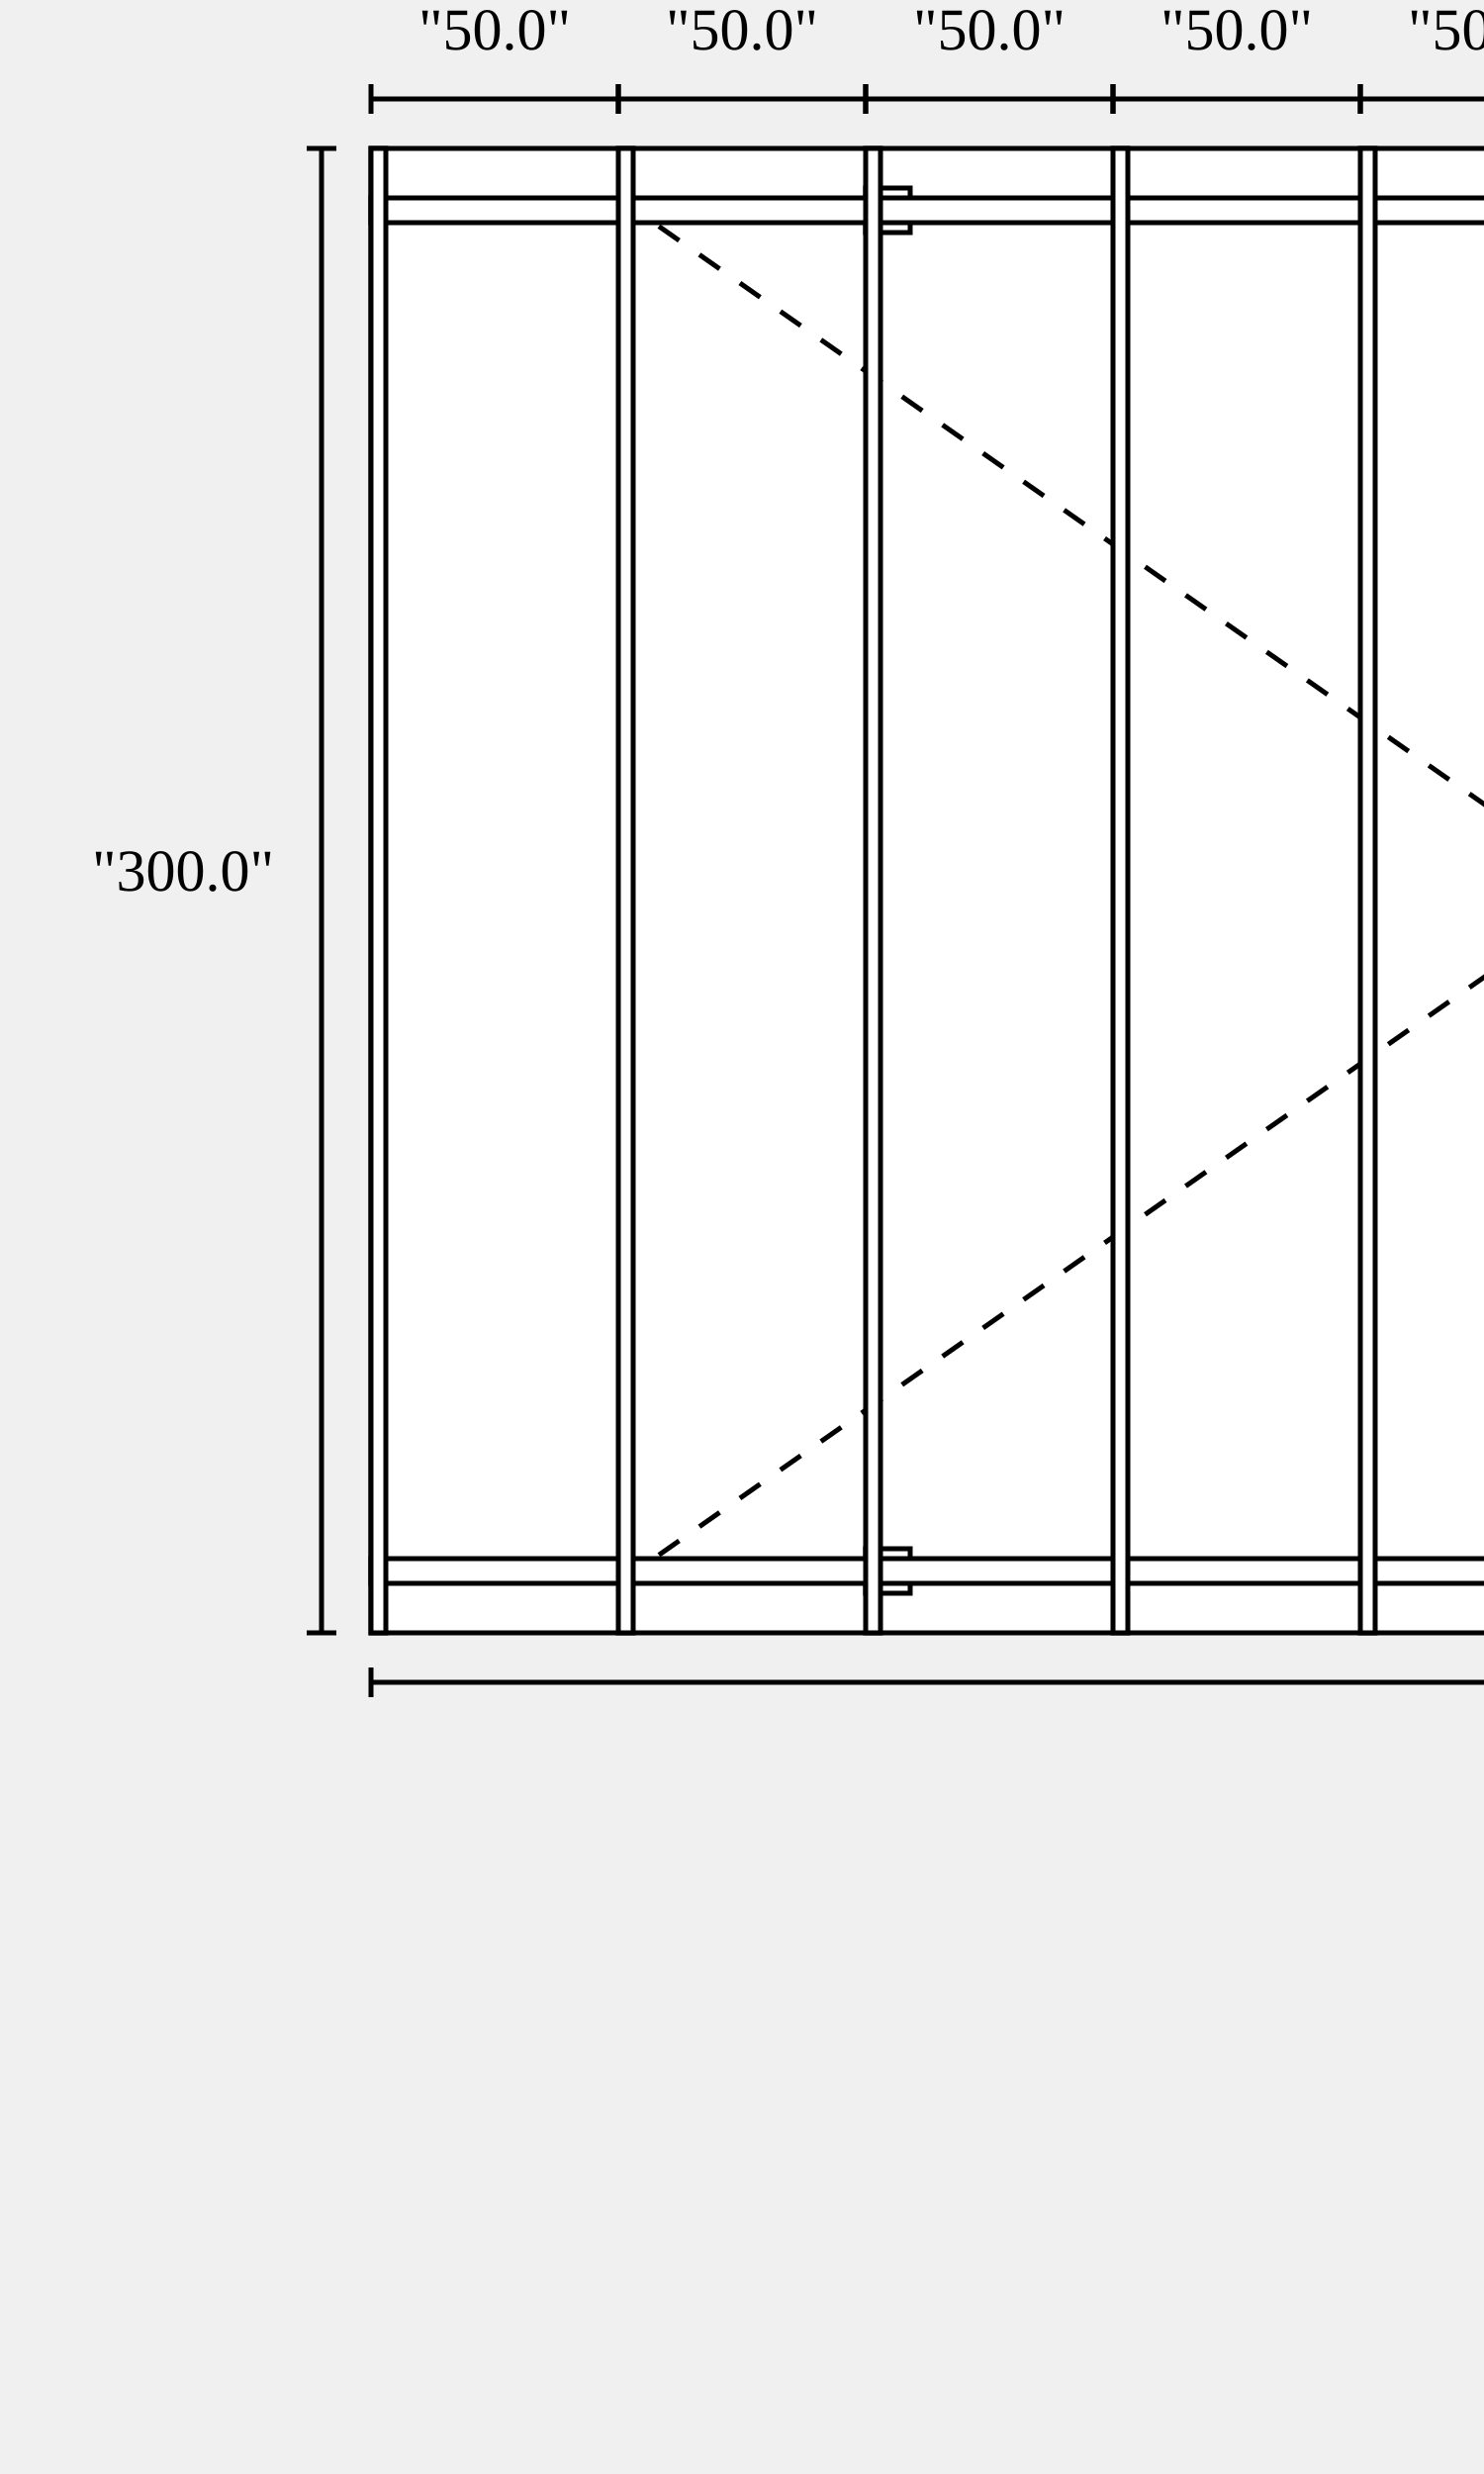
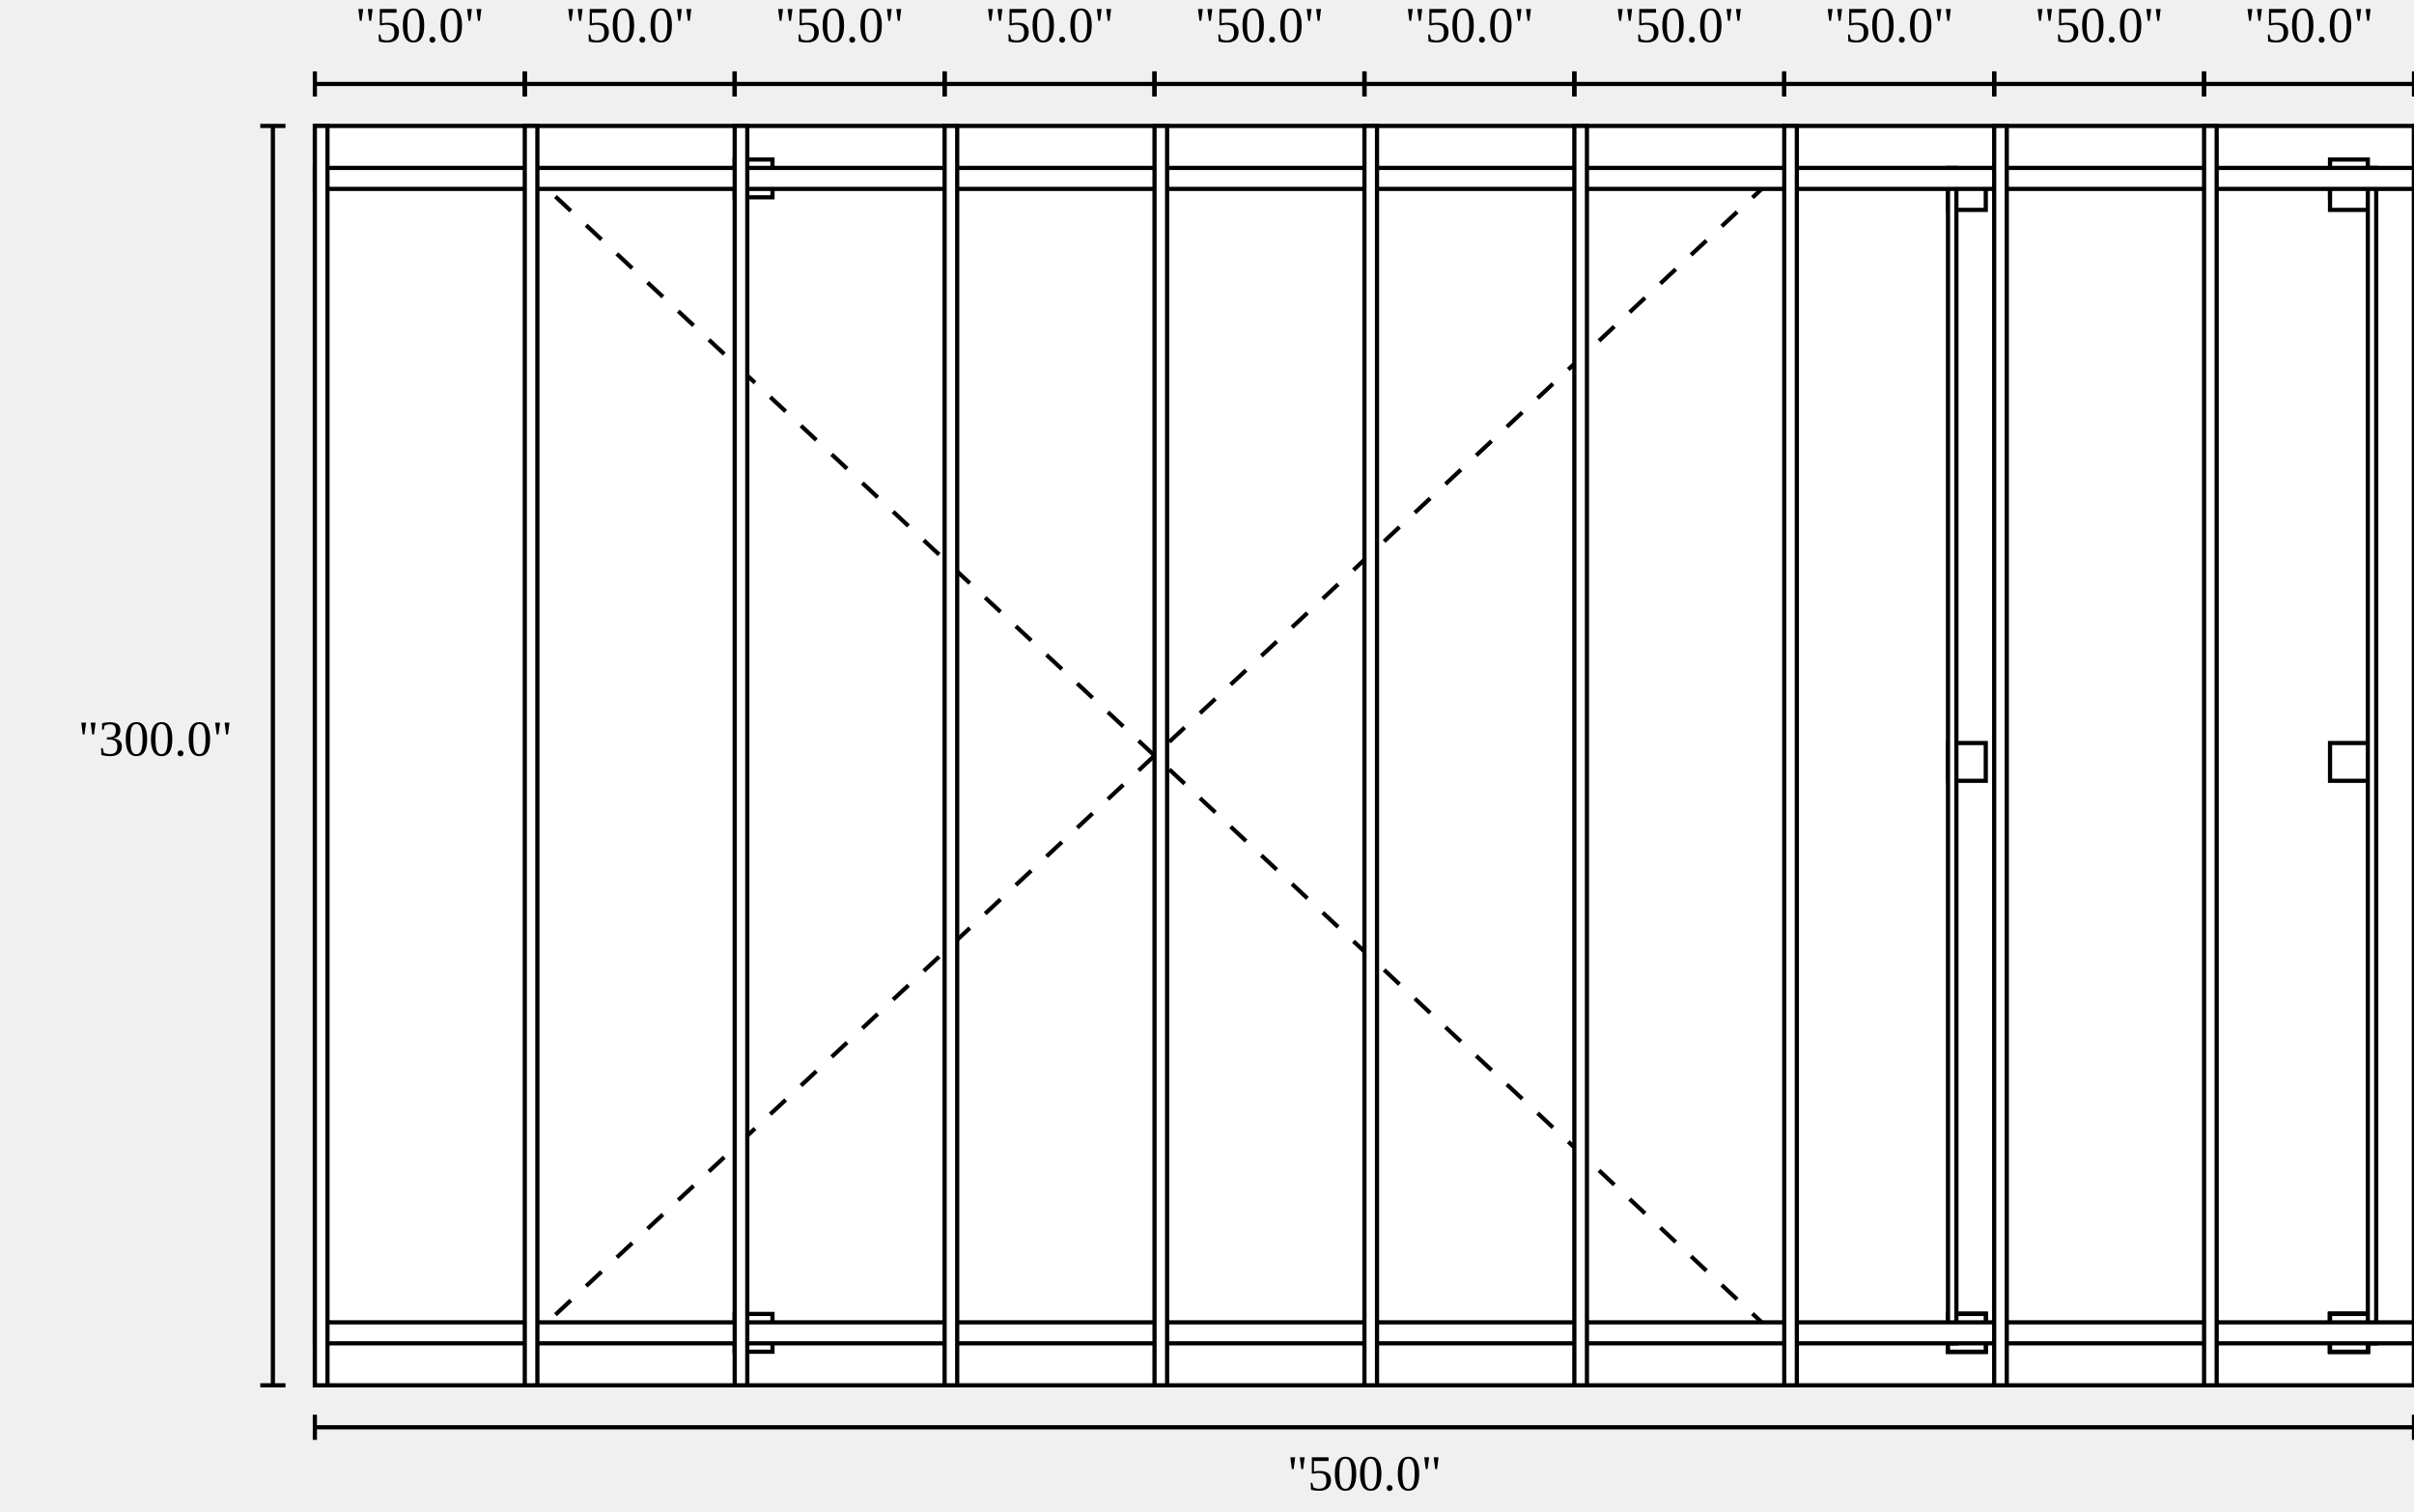
- <svg height="500%" width="300%" viewBox="0 0 300 500" x="0" y="0" preserveAspectRatio="xMinYMin">
+ <svg xmlns="http://www.w3.org/2000/svg" height="360" width="575" viewBox="0 0 575 360" x="0" y="0" preserveAspectRatio="xMinYMin">
  <rect x="75" y="30" height="300" width="500" style="stroke:#000000; fill: #ffffff" />
  <rect x="175" y="38" height="9" width="9" style="stroke:#000000; fill: #ffffff" />
  <rect x="175" y="313" height="9" width="9" style="stroke:#000000; fill: #ffffff" />
  <rect x="555" y="38" height="9" width="9" style="stroke:#000000; fill: #ffffff" />
  <rect x="555" y="313" height="9" width="9" style="stroke:#000000; fill: #ffffff" />
  <line x1="65" y1="30" x2="65" y2="330" style="stroke:#000000; fill: #ffffff" />
  <line x1="62" y1="30" x2="68" y2="30" style="stroke:#000000; fill: #ffffff" />
  <line x1="62" y1="330" x2="68" y2="330" style="stroke:#000000; fill: #ffffff" />
  <text x="37" y="180" style="text-anchor: middle; font-size: 0.7rem">"300.0"</text>
  <line x1="75" y1="340" x2="575" y2="340" style="stroke:#000000; fill: #ffffff" />
  <line x1="75" y1="337" x2="75" y2="343" style="stroke:#000000; fill: #ffffff" />
  <line x1="575" y1="337" x2="575" y2="343" style="stroke:#000000; fill: #ffffff" />
  <text x="325" y="355" style="text-anchor: middle; font-size: 0.7rem">"500.0"</text>
-   <line x1="125" y1="40" x2="525" y2="320" style="stroke:#000000; stroke-dasharray:5,5; fill: #ffffff" />
-   <line x1="125" y1="320" x2="525" y2="40" style="stroke:#000000; stroke-dasharray:5,5; fill: #ffffff" />
+   <rect x="555" y="313" height="9" width="9" style="stroke:#000000; fill: #ffffff" />
+   <rect x="555" y="313" height="9" width="9" style="stroke:#000000; fill: #ffffff" />
+   <rect x="555" y="177" height="9" width="9" style="stroke:#000000; fill: #ffffff" />
+   <rect x="555" y="313" height="9" width="9" style="stroke:#000000; fill: #ffffff" />
+   <rect x="555" y="41" height="9" width="9" style="stroke:#000000; fill: #ffffff" />
+   <rect x="555" y="313" height="9" width="9" style="stroke:#000000; fill: #ffffff" />
+   <rect x="464" y="313" height="9" width="9" style="stroke:#000000; fill: #ffffff" />
+   <rect x="464" y="313" height="9" width="9" style="stroke:#000000; fill: #ffffff" />
+   <rect x="464" y="177" height="9" width="9" style="stroke:#000000; fill: #ffffff" />
+   <rect x="464" y="313" height="9" width="9" style="stroke:#000000; fill: #ffffff" />
+   <rect x="464" y="41" height="9" width="9" style="stroke:#000000; fill: #ffffff" />
+   <rect x="464" y="313" height="9" width="9" style="stroke:#000000; fill: #ffffff" />
+   <line x1="125" y1="40" x2="425" y2="320" style="stroke:#000000; stroke-dasharray:5,5; fill: #ffffff" />
+   <line x1="125" y1="320" x2="425" y2="40" style="stroke:#000000; stroke-dasharray:5,5; fill: #ffffff" />
+   <rect x="464" y="40" height="280" width="2" style="stroke:#000000; fill: #ffffff" />
+   <rect x="564" y="40" height="280" width="2" style="stroke:#000000; fill: #ffffff" />
  <rect x="75" y="40" height="5" width="500" style="stroke:#000000; fill: #ffffff" />
  <rect x="75" y="315" height="5" width="500" style="stroke:#000000; fill: #ffffff" />
  <line x1="75" y1="20" x2="125" y2="20" style="stroke:#000000; fill: #ffffff" />
  <line x1="75" y1="23" x2="75" y2="17" style="stroke:#000000; fill: #ffffff" />
  <line x1="125" y1="17" x2="125" y2="23" style="stroke:#000000; fill: #ffffff" />
  <text x="100" y="10" style="text-anchor: middle; font-size: 0.7rem">"50.0"</text>
  <rect x="75" y="30" height="300" width="3" style="stroke:#000000; fill: #ffffff" />
  <line x1="125" y1="20" x2="175" y2="20" style="stroke:#000000; fill: #ffffff" />
  <line x1="125" y1="23" x2="125" y2="17" style="stroke:#000000; fill: #ffffff" />
  <line x1="175" y1="17" x2="175" y2="23" style="stroke:#000000; fill: #ffffff" />
  <text x="150" y="10" style="text-anchor: middle; font-size: 0.7rem">"50.0"</text>
  <rect x="125" y="30" height="300" width="3" style="stroke:#000000; fill: #ffffff" />
  <line x1="175" y1="20" x2="225" y2="20" style="stroke:#000000; fill: #ffffff" />
  <line x1="175" y1="23" x2="175" y2="17" style="stroke:#000000; fill: #ffffff" />
  <line x1="225" y1="17" x2="225" y2="23" style="stroke:#000000; fill: #ffffff" />
  <text x="200" y="10" style="text-anchor: middle; font-size: 0.7rem">"50.0"</text>
  <rect x="175" y="30" height="300" width="3" style="stroke:#000000; fill: #ffffff" />
  <line x1="225" y1="20" x2="275" y2="20" style="stroke:#000000; fill: #ffffff" />
  <line x1="225" y1="23" x2="225" y2="17" style="stroke:#000000; fill: #ffffff" />
  <line x1="275" y1="17" x2="275" y2="23" style="stroke:#000000; fill: #ffffff" />
  <text x="250" y="10" style="text-anchor: middle; font-size: 0.7rem">"50.0"</text>
  <rect x="225" y="30" height="300" width="3" style="stroke:#000000; fill: #ffffff" />
  <line x1="275" y1="20" x2="325" y2="20" style="stroke:#000000; fill: #ffffff" />
  <line x1="275" y1="23" x2="275" y2="17" style="stroke:#000000; fill: #ffffff" />
  <line x1="325" y1="17" x2="325" y2="23" style="stroke:#000000; fill: #ffffff" />
  <text x="300" y="10" style="text-anchor: middle; font-size: 0.7rem">"50.0"</text>
  <rect x="275" y="30" height="300" width="3" style="stroke:#000000; fill: #ffffff" />
  <line x1="325" y1="20" x2="375" y2="20" style="stroke:#000000; fill: #ffffff" />
  <line x1="325" y1="23" x2="325" y2="17" style="stroke:#000000; fill: #ffffff" />
  <line x1="375" y1="17" x2="375" y2="23" style="stroke:#000000; fill: #ffffff" />
  <text x="350" y="10" style="text-anchor: middle; font-size: 0.7rem">"50.0"</text>
  <rect x="325" y="30" height="300" width="3" style="stroke:#000000; fill: #ffffff" />
  <line x1="375" y1="20" x2="425" y2="20" style="stroke:#000000; fill: #ffffff" />
  <line x1="375" y1="23" x2="375" y2="17" style="stroke:#000000; fill: #ffffff" />
  <line x1="425" y1="17" x2="425" y2="23" style="stroke:#000000; fill: #ffffff" />
  <text x="400" y="10" style="text-anchor: middle; font-size: 0.7rem">"50.0"</text>
  <rect x="375" y="30" height="300" width="3" style="stroke:#000000; fill: #ffffff" />
  <line x1="425" y1="20" x2="475" y2="20" style="stroke:#000000; fill: #ffffff" />
  <line x1="425" y1="23" x2="425" y2="17" style="stroke:#000000; fill: #ffffff" />
  <line x1="475" y1="17" x2="475" y2="23" style="stroke:#000000; fill: #ffffff" />
  <text x="450" y="10" style="text-anchor: middle; font-size: 0.7rem">"50.0"</text>
  <rect x="425" y="30" height="300" width="3" style="stroke:#000000; fill: #ffffff" />
  <line x1="475" y1="20" x2="525" y2="20" style="stroke:#000000; fill: #ffffff" />
  <line x1="475" y1="23" x2="475" y2="17" style="stroke:#000000; fill: #ffffff" />
  <line x1="525" y1="17" x2="525" y2="23" style="stroke:#000000; fill: #ffffff" />
  <text x="500" y="10" style="text-anchor: middle; font-size: 0.7rem">"50.0"</text>
  <rect x="475" y="30" height="300" width="3" style="stroke:#000000; fill: #ffffff" />
  <line x1="525" y1="20" x2="575" y2="20" style="stroke:#000000; fill: #ffffff" />
  <line x1="525" y1="23" x2="525" y2="17" style="stroke:#000000; fill: #ffffff" />
  <line x1="575" y1="17" x2="575" y2="23" style="stroke:#000000; fill: #ffffff" />
  <text x="550" y="10" style="text-anchor: middle; font-size: 0.7rem">"50.0"</text>
  <rect x="525" y="30" height="300" width="3" style="stroke:#000000; fill: #ffffff" />
  <rect x="575" y="30" height="300" width="3" style="stroke:#000000; fill: #ffffff" />
</svg>
